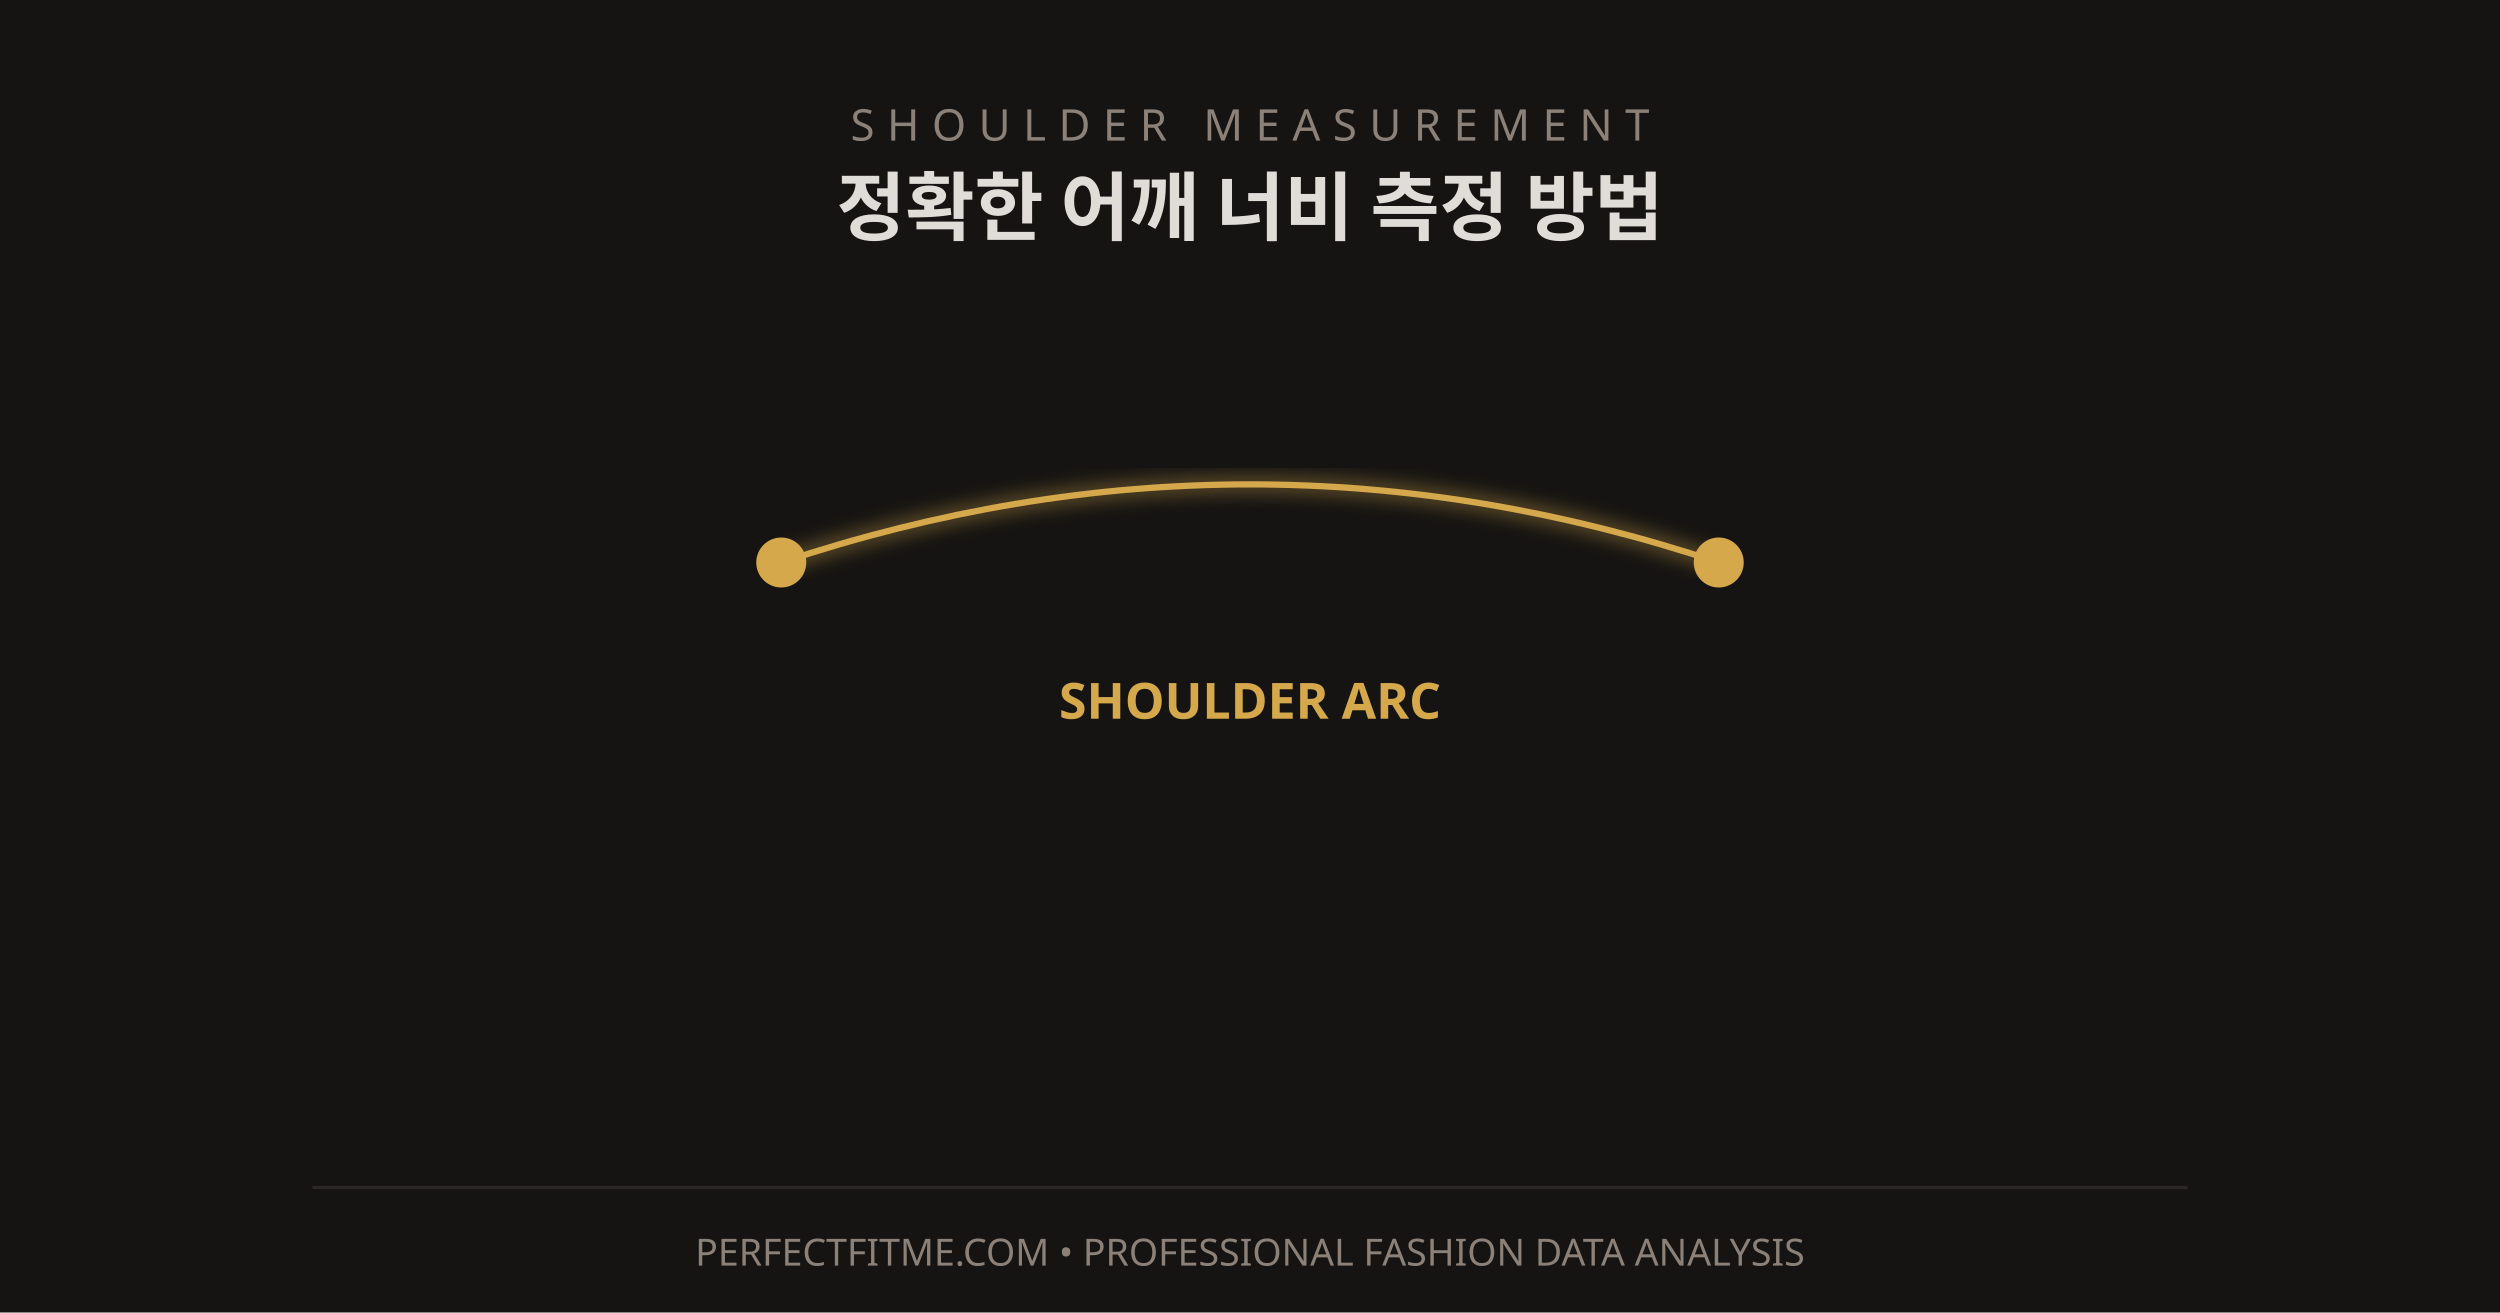
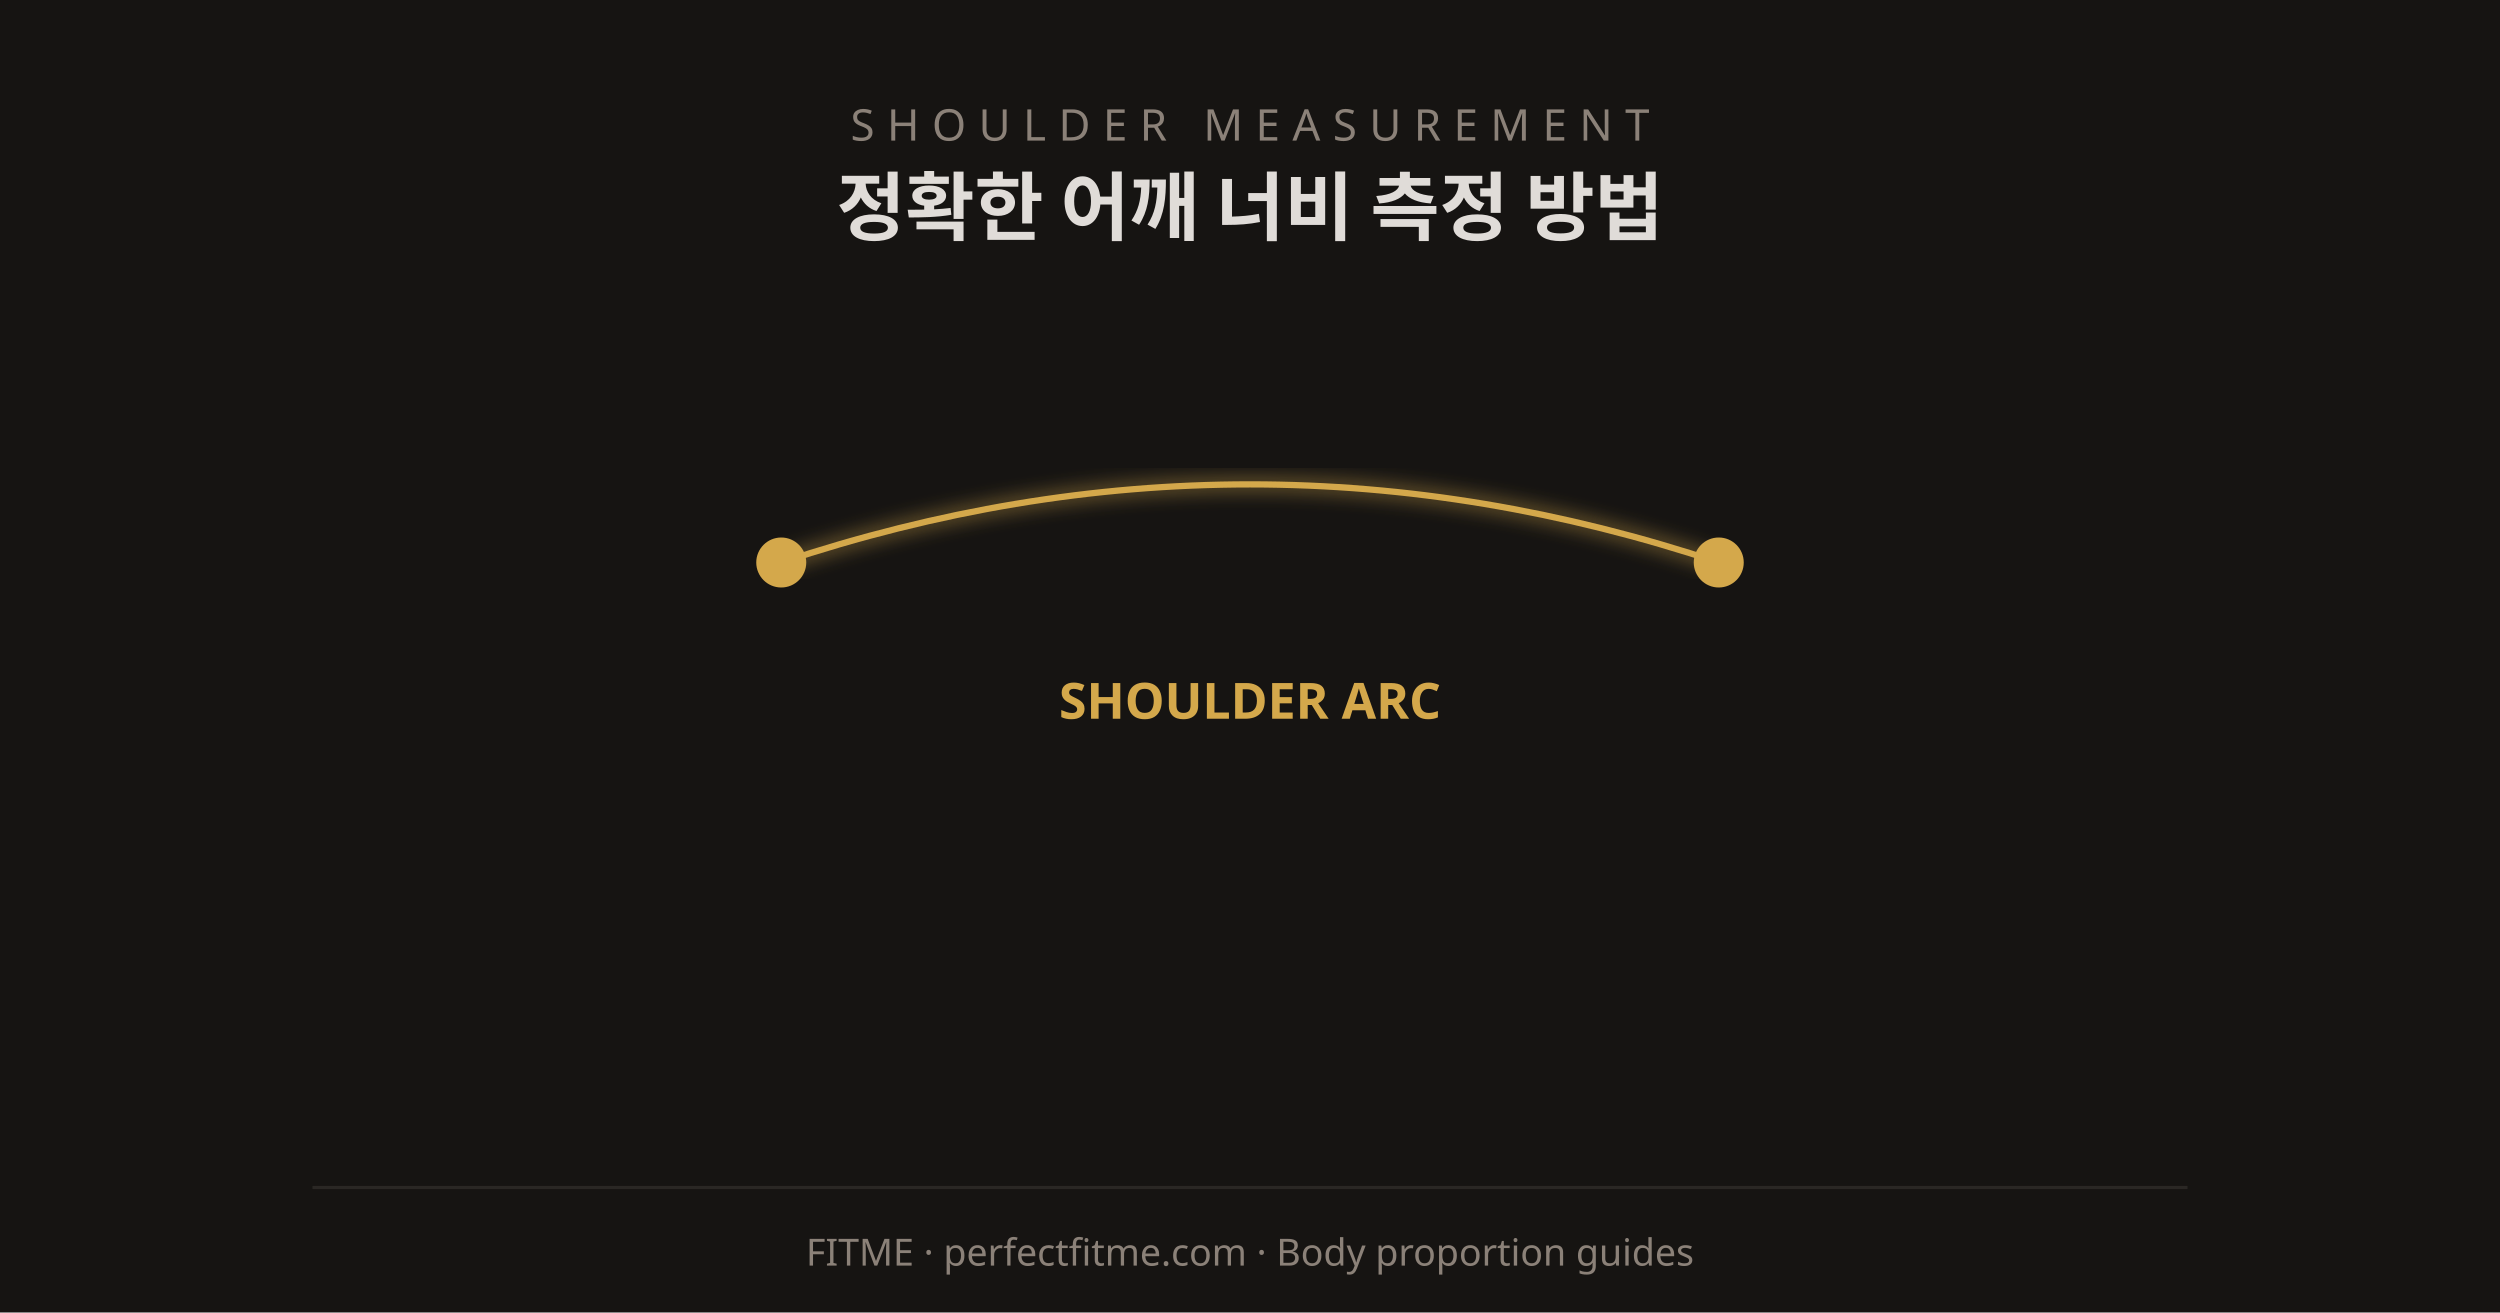
<svg xmlns="http://www.w3.org/2000/svg" viewBox="0 0 800 420" width="800" height="420">
  <defs>
    <filter id="glow" x="-20%" y="-20%" width="140%" height="140%">
      <feGaussianBlur stdDeviation="3" result="blur" />
      <feComposite in="SourceGraphic" in2="blur" operator="over" />
    </filter>
    <linearGradient id="accentGradient" x1="0%" y1="0%" x2="100%" y2="100%">
      <stop offset="0%" style="stop-color:#d4a84b;stop-opacity:1" />
      <stop offset="100%" style="stop-color:#b08d3d;stop-opacity:1" />
    </linearGradient>
    <style>
      .title { font-family: 'DM Sans', sans-serif; font-size: 24px; font-weight: 700; fill: #e0dcd8; }
      .subtitle { font-family: 'DM Sans', sans-serif; font-size: 14px; fill: #8b8178; letter-spacing: 4px; }
      .label { font-family: 'DM Sans', sans-serif; font-size: 12px; fill: #8b8178; }
      .accent-text { font-family: 'DM Sans', sans-serif; font-size: 16px; font-weight: 700; fill: #d4a84b; }
      .line { stroke: #2a2724; stroke-width: 1; }
      .accent-line { stroke: #d4a84b; stroke-width: 2; fill: none; filter: url(#glow); }
      .dashed { stroke-dasharray: 4, 3; }
    </style>
  </defs>
  <rect width="800" height="420" fill="#161412" />
  <text x="400" y="45" text-anchor="middle" class="subtitle">SHOULDER MEASUREMENT</text>
  <text x="400" y="75" text-anchor="middle" class="title">정확한 어깨 너비 측정 방법</text>
  <g transform="translate(250,180)">
    <path d="M0,0 Q150,-50 300,0" class="accent-line" />
    <circle cx="0" cy="0" r="8" fill="#d4a84b" />
    <circle cx="300" cy="0" r="8" fill="#d4a84b" />
    <text x="150" y="50" text-anchor="middle" class="accent-text">SHOULDER ARC</text>
  </g>
  <line x1="100" y1="380" x2="700" y2="380" class="line" />
-   <text x="400" y="405" text-anchor="middle" class="label">PERFECTFITME.COM • PROFESSIONAL FASHION DATA ANALYSIS</text>
+   <text x="400" y="405" text-anchor="middle" class="label">FITME · perfectfitme.com · Body proportion guides</text>
</svg>
